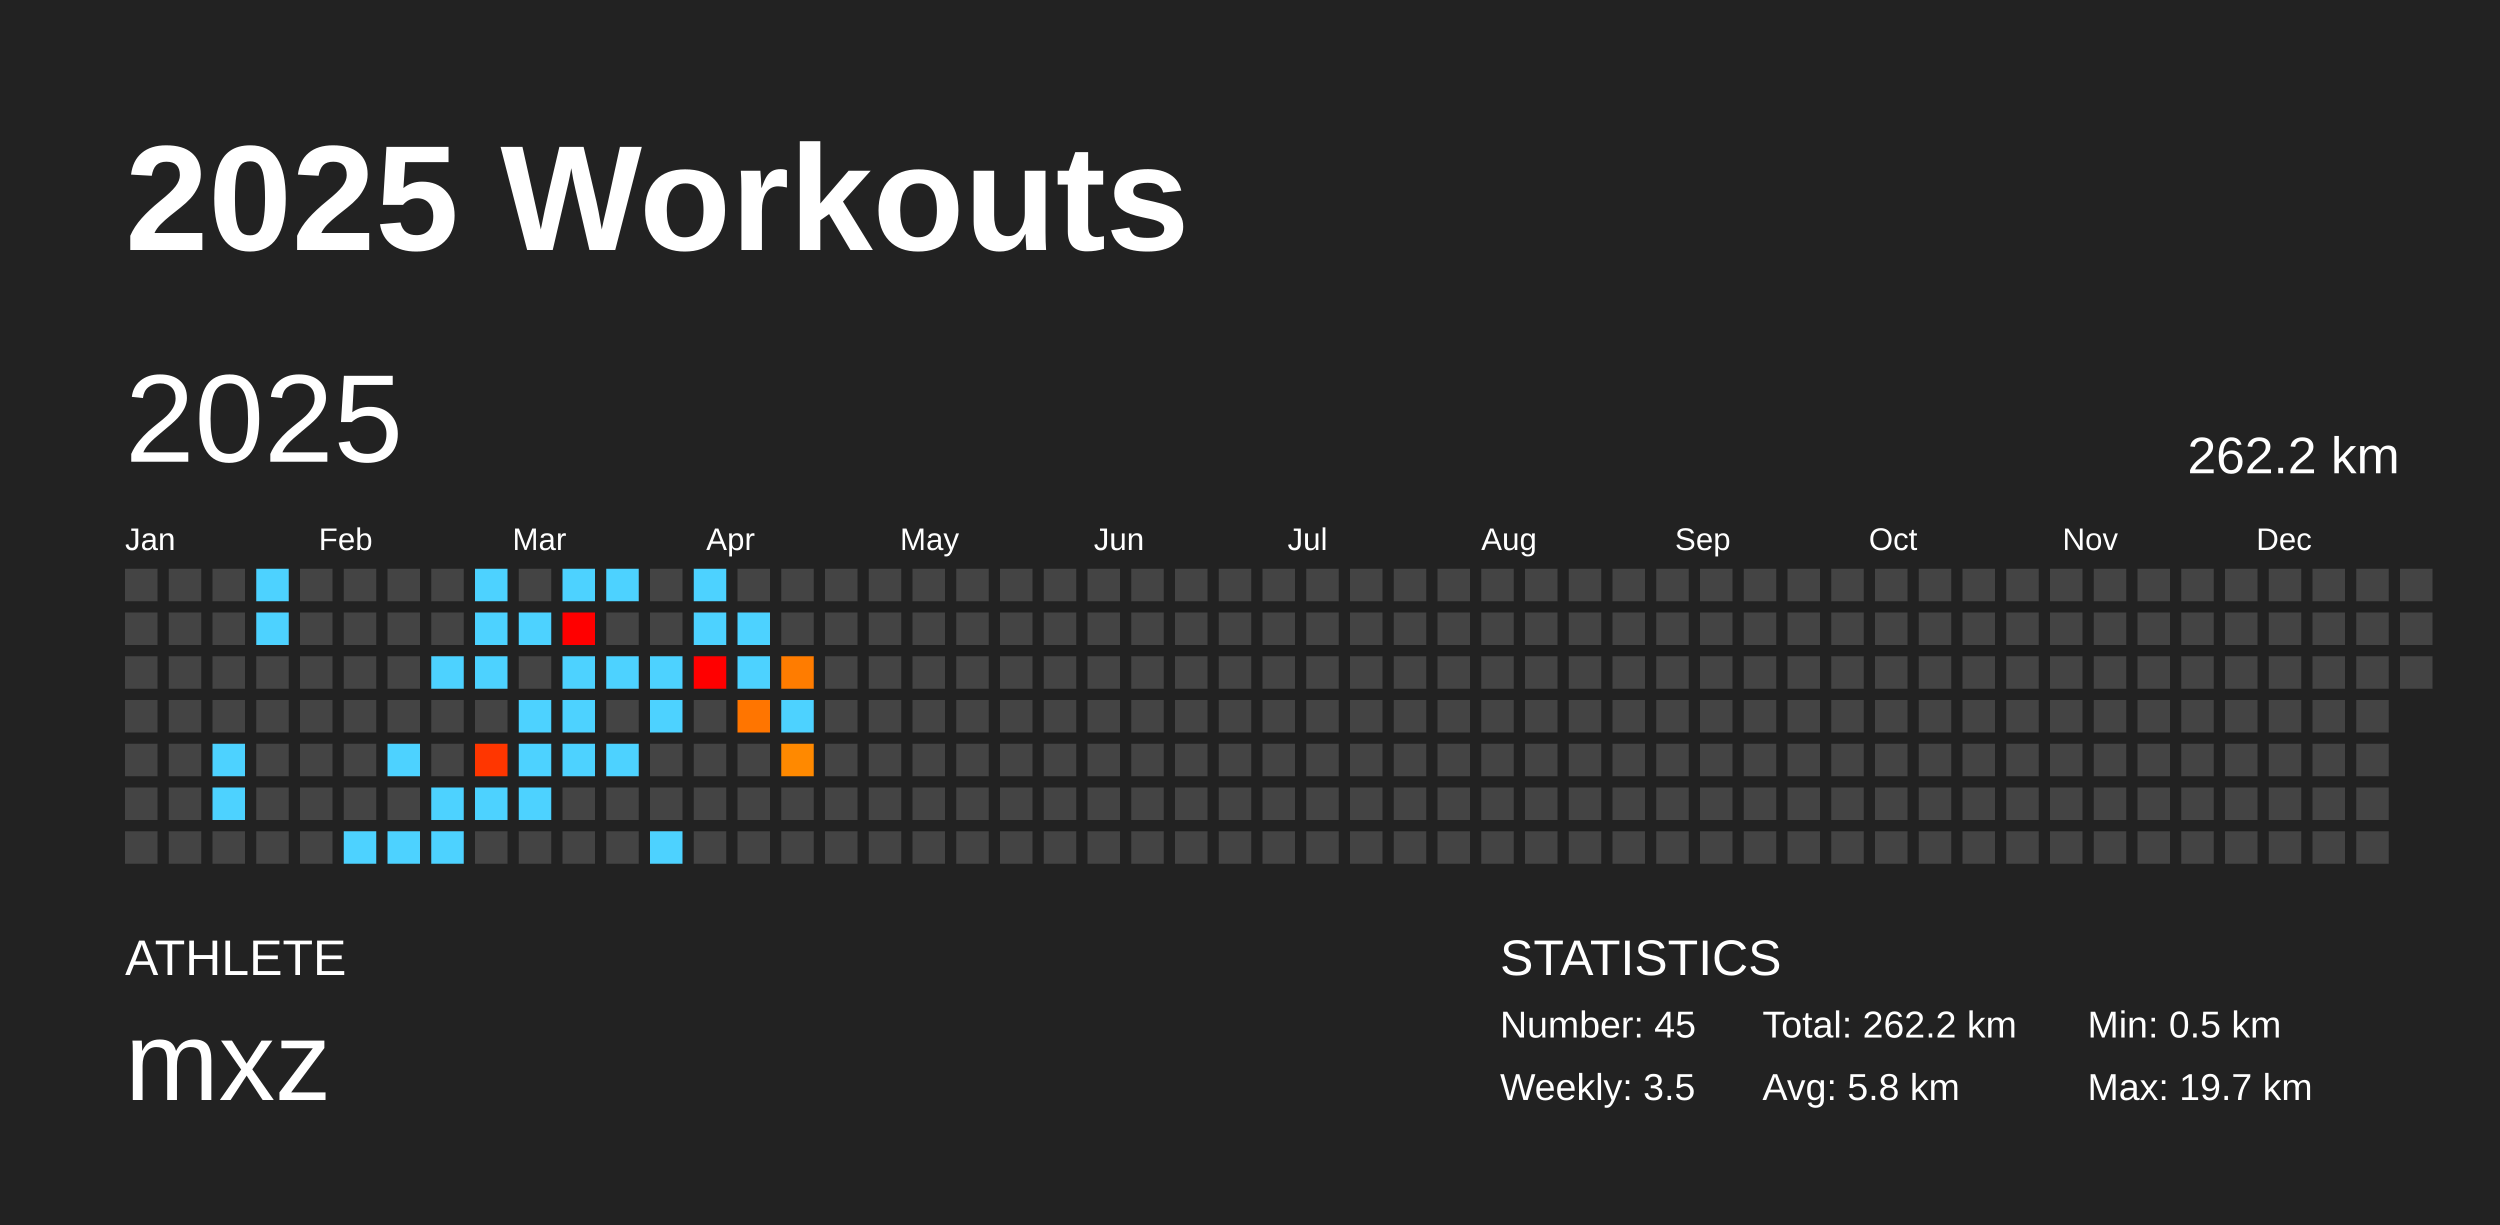
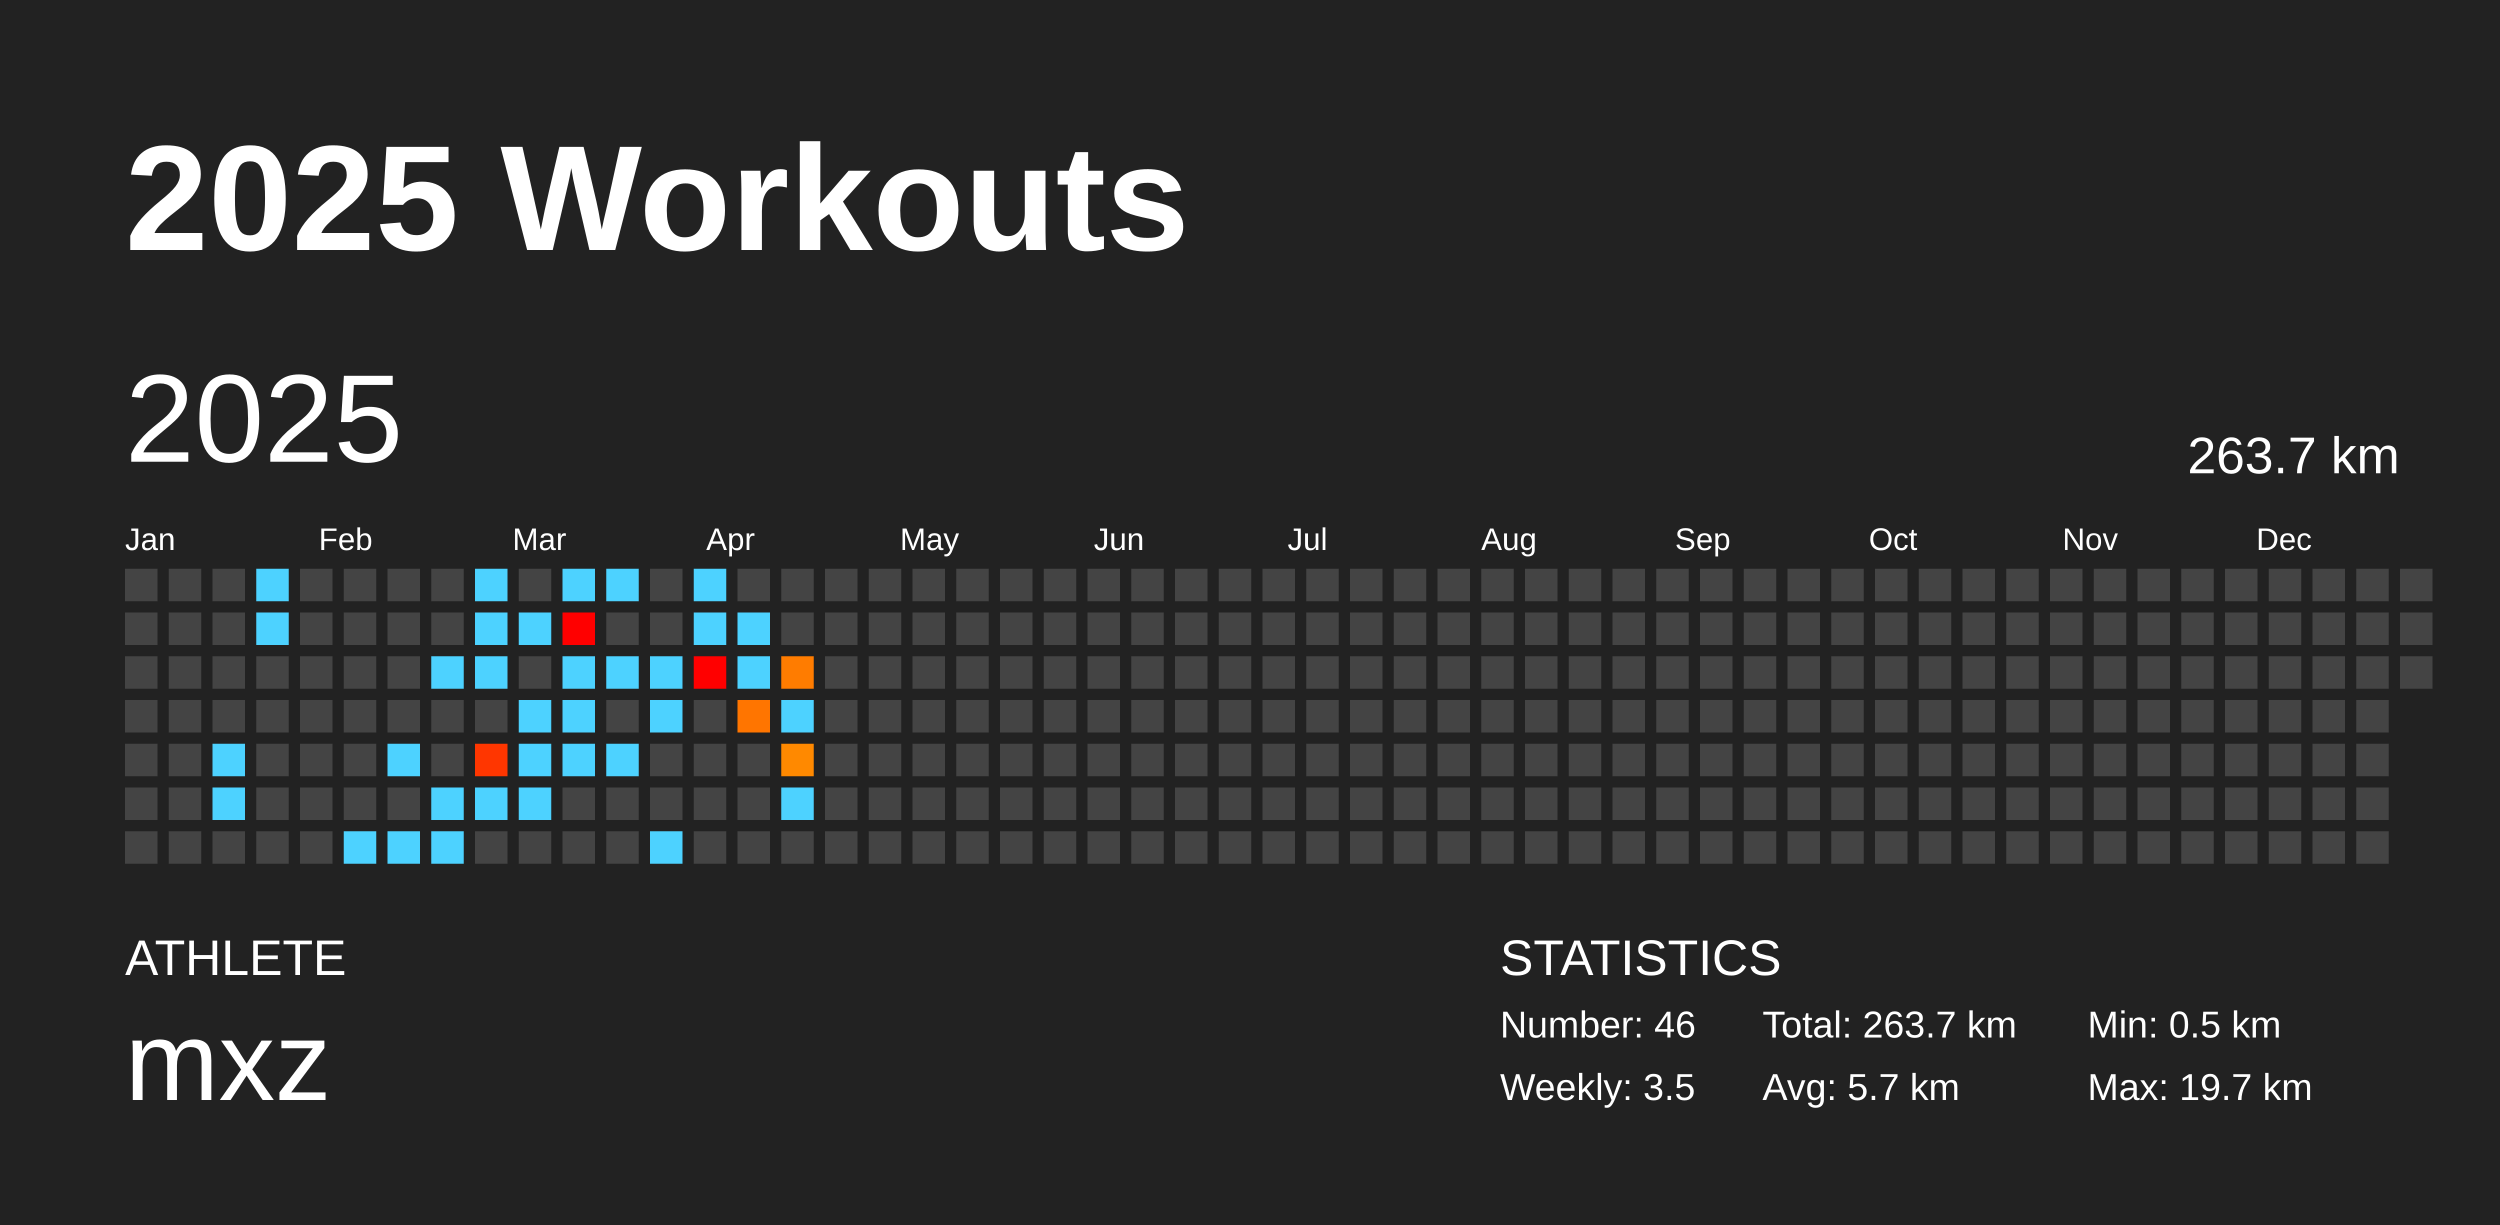
<svg xmlns="http://www.w3.org/2000/svg" baseProfile="full" height="98mm" version="1.1" viewBox="0,0,200,98" width="200mm">
  <defs />
  <rect fill="#222222" height="98" width="200" x="0" y="0" />
  <text fill="#FFFFFF" style="font-size:12px; font-family:Arial; font-weight:bold;" x="10" y="20">2025 Workouts</text>
  <text fill="#FFFFFF" style="font-size:4px; font-family:Arial" x="10" y="78">ATHLETE</text>
  <text fill="#FFFFFF" style="font-size:9px; font-family:Arial" x="10" y="88">mxz</text>
  <text fill="#FFFFFF" style="font-size:4px; font-family:Arial" x="120" y="78">STATISTICS</text>
-   <text fill="#FFFFFF" style="font-size:3px; font-family:Arial" x="120" y="83">Number: 45</text>
+   <text fill="#FFFFFF" style="font-size:3px; font-family:Arial" x="120" y="83">Number: 46</text>
  <text fill="#FFFFFF" style="font-size:3px; font-family:Arial" x="120" y="88">Weekly: 3.5</text>
-   <text fill="#FFFFFF" style="font-size:3px; font-family:Arial" x="141" y="83">Total: 262.2 km</text>
-   <text fill="#FFFFFF" style="font-size:3px; font-family:Arial" x="141" y="88">Avg: 5.8 km</text>
+   <text fill="#FFFFFF" style="font-size:3px; font-family:Arial" x="141" y="83">Total: 263.7 km</text>
+   <text fill="#FFFFFF" style="font-size:3px; font-family:Arial" x="141" y="88">Avg: 5.7 km</text>
  <text fill="#FFFFFF" style="font-size:3px; font-family:Arial" x="167" y="83">Min: 0.5 km</text>
  <text fill="#FFFFFF" style="font-size:3px; font-family:Arial" x="167" y="88">Max: 19.7 km</text>
  <text dominant-baseline="hanging" fill="#FFFFFF" style="font-size:10.0px; font-family:Arial;" x="10" y="30">2025</text>
-   <text dominant-baseline="hanging" fill="#FFFFFF" style="font-size:4.125px; font-family:Arial;" x="175" y="35">262.2 km</text>
+   <text dominant-baseline="hanging" fill="#FFFFFF" style="font-size:4.125px; font-family:Arial;" x="175" y="35">263.7 km</text>
  <text fill="#FFFFFF" style="font-size:2.5px; font-family:Arial" x="10.0" y="44">Jan</text>
  <text fill="#FFFFFF" style="font-size:2.5px; font-family:Arial" x="25.5" y="44">Feb</text>
  <text fill="#FFFFFF" style="font-size:2.5px; font-family:Arial" x="41.0" y="44">Mar</text>
  <text fill="#FFFFFF" style="font-size:2.5px; font-family:Arial" x="56.5" y="44">Apr</text>
  <text fill="#FFFFFF" style="font-size:2.5px; font-family:Arial" x="72.0" y="44">May</text>
  <text fill="#FFFFFF" style="font-size:2.5px; font-family:Arial" x="87.5" y="44">Jun</text>
  <text fill="#FFFFFF" style="font-size:2.5px; font-family:Arial" x="103.0" y="44">Jul</text>
  <text fill="#FFFFFF" style="font-size:2.5px; font-family:Arial" x="118.5" y="44">Aug</text>
  <text fill="#FFFFFF" style="font-size:2.5px; font-family:Arial" x="134.0" y="44">Sep</text>
  <text fill="#FFFFFF" style="font-size:2.5px; font-family:Arial" x="149.5" y="44">Oct</text>
  <text fill="#FFFFFF" style="font-size:2.5px; font-family:Arial" x="165.0" y="44">Nov</text>
  <text fill="#FFFFFF" style="font-size:2.5px; font-family:Arial" x="180.5" y="44">Dec</text>
  <rect fill="#444444" height="2.6" width="2.6" x="10.0" y="45.5" />
  <rect fill="#444444" height="2.6" width="2.6" x="10.0" y="49.0" />
  <rect fill="#444444" height="2.6" width="2.6" x="10.0" y="52.5" />
  <rect fill="#444444" height="2.6" width="2.6" x="10.0" y="56.0" />
  <rect fill="#444444" height="2.6" width="2.6" x="10.0" y="59.5" />
  <rect fill="#444444" height="2.6" width="2.6" x="10.0" y="63.0" />
  <rect fill="#444444" height="2.6" width="2.6" x="10.0" y="66.5" />
  <rect fill="#444444" height="2.6" width="2.6" x="13.5" y="45.5" />
  <rect fill="#444444" height="2.6" width="2.6" x="13.5" y="49.0" />
  <rect fill="#444444" height="2.6" width="2.6" x="13.5" y="52.5" />
  <rect fill="#444444" height="2.6" width="2.6" x="13.5" y="56.0" />
  <rect fill="#444444" height="2.6" width="2.6" x="13.5" y="59.5" />
  <rect fill="#444444" height="2.6" width="2.6" x="13.5" y="63.0" />
  <rect fill="#444444" height="2.6" width="2.6" x="13.5" y="66.5" />
  <rect fill="#444444" height="2.6" width="2.6" x="17.0" y="45.5" />
  <rect fill="#444444" height="2.6" width="2.6" x="17.0" y="49.0" />
  <rect fill="#444444" height="2.6" width="2.6" x="17.0" y="52.5" />
  <rect fill="#444444" height="2.6" width="2.6" x="17.0" y="56.0" />
  <rect fill="#4dd2ff" height="2.6" width="2.6" x="17.0" y="59.5" />
  <rect fill="#4dd2ff" height="2.6" width="2.6" x="17.0" y="63.0" />
  <rect fill="#444444" height="2.6" width="2.6" x="17.0" y="66.5" />
  <rect fill="#4dd2ff" height="2.6" width="2.6" x="20.5" y="45.5" />
  <rect fill="#4dd2ff" height="2.6" width="2.6" x="20.5" y="49.0" />
  <rect fill="#444444" height="2.6" width="2.6" x="20.5" y="52.5" />
  <rect fill="#444444" height="2.6" width="2.6" x="20.5" y="56.0" />
  <rect fill="#444444" height="2.6" width="2.6" x="20.5" y="59.5" />
  <rect fill="#444444" height="2.6" width="2.6" x="20.5" y="63.0" />
  <rect fill="#444444" height="2.6" width="2.6" x="20.5" y="66.5" />
  <rect fill="#444444" height="2.6" width="2.6" x="24.0" y="45.5" />
  <rect fill="#444444" height="2.6" width="2.6" x="24.0" y="49.0" />
  <rect fill="#444444" height="2.6" width="2.6" x="24.0" y="52.5" />
  <rect fill="#444444" height="2.6" width="2.6" x="24.0" y="56.0" />
  <rect fill="#444444" height="2.6" width="2.6" x="24.0" y="59.5" />
  <rect fill="#444444" height="2.6" width="2.6" x="24.0" y="63.0" />
  <rect fill="#444444" height="2.6" width="2.6" x="24.0" y="66.5" />
  <rect fill="#444444" height="2.6" width="2.6" x="27.5" y="45.5" />
  <rect fill="#444444" height="2.6" width="2.6" x="27.5" y="49.0" />
  <rect fill="#444444" height="2.6" width="2.6" x="27.5" y="52.5" />
  <rect fill="#444444" height="2.6" width="2.6" x="27.5" y="56.0" />
  <rect fill="#444444" height="2.6" width="2.6" x="27.5" y="59.5" />
  <rect fill="#444444" height="2.6" width="2.6" x="27.5" y="63.0" />
  <rect fill="#4dd2ff" height="2.6" width="2.6" x="27.5" y="66.5" />
  <rect fill="#444444" height="2.6" width="2.6" x="31.0" y="45.5" />
  <rect fill="#444444" height="2.6" width="2.6" x="31.0" y="49.0" />
  <rect fill="#444444" height="2.6" width="2.6" x="31.0" y="52.5" />
  <rect fill="#444444" height="2.6" width="2.6" x="31.0" y="56.0" />
  <rect fill="#4dd2ff" height="2.6" width="2.6" x="31.0" y="59.5" />
  <rect fill="#444444" height="2.6" width="2.6" x="31.0" y="63.0" />
  <rect fill="#4dd2ff" height="2.6" width="2.6" x="31.0" y="66.5" />
  <rect fill="#444444" height="2.6" width="2.6" x="34.5" y="45.5" />
  <rect fill="#444444" height="2.6" width="2.6" x="34.5" y="49.0" />
  <rect fill="#4dd2ff" height="2.6" width="2.6" x="34.5" y="52.5" />
  <rect fill="#444444" height="2.6" width="2.6" x="34.5" y="56.0" />
  <rect fill="#444444" height="2.6" width="2.6" x="34.5" y="59.5" />
  <rect fill="#4dd2ff" height="2.6" width="2.6" x="34.5" y="63.0" />
  <rect fill="#4dd2ff" height="2.6" width="2.6" x="34.5" y="66.5" />
  <rect fill="#4dd2ff" height="2.6" width="2.6" x="38.0" y="45.5" />
  <rect fill="#4dd2ff" height="2.6" width="2.6" x="38.0" y="49.0" />
  <rect fill="#4dd2ff" height="2.6" width="2.6" x="38.0" y="52.5" />
  <rect fill="#444444" height="2.6" width="2.6" x="38.0" y="56.0" />
  <rect fill="#ff3600" height="2.6" width="2.6" x="38.0" y="59.5" />
  <rect fill="#4dd2ff" height="2.6" width="2.6" x="38.0" y="63.0" />
  <rect fill="#444444" height="2.6" width="2.6" x="38.0" y="66.5" />
  <rect fill="#444444" height="2.6" width="2.6" x="41.5" y="45.5" />
  <rect fill="#4dd2ff" height="2.6" width="2.6" x="41.5" y="49.0" />
  <rect fill="#444444" height="2.6" width="2.6" x="41.5" y="52.5" />
  <rect fill="#4dd2ff" height="2.6" width="2.6" x="41.5" y="56.0" />
  <rect fill="#4dd2ff" height="2.6" width="2.6" x="41.5" y="59.5" />
  <rect fill="#4dd2ff" height="2.6" width="2.6" x="41.5" y="63.0" />
  <rect fill="#444444" height="2.6" width="2.6" x="41.5" y="66.5" />
  <rect fill="#4dd2ff" height="2.6" width="2.6" x="45.0" y="45.5" />
  <rect fill="red" height="2.6" width="2.6" x="45.0" y="49.0" />
  <rect fill="#4dd2ff" height="2.6" width="2.6" x="45.0" y="52.5" />
  <rect fill="#4dd2ff" height="2.6" width="2.6" x="45.0" y="56.0" />
  <rect fill="#4dd2ff" height="2.6" width="2.6" x="45.0" y="59.5" />
  <rect fill="#444444" height="2.6" width="2.6" x="45.0" y="63.0" />
  <rect fill="#444444" height="2.6" width="2.6" x="45.0" y="66.5" />
  <rect fill="#4dd2ff" height="2.6" width="2.6" x="48.5" y="45.5" />
  <rect fill="#444444" height="2.6" width="2.6" x="48.5" y="49.0" />
  <rect fill="#4dd2ff" height="2.6" width="2.6" x="48.5" y="52.5" />
  <rect fill="#444444" height="2.6" width="2.6" x="48.5" y="56.0" />
  <rect fill="#4dd2ff" height="2.6" width="2.6" x="48.5" y="59.5" />
  <rect fill="#444444" height="2.6" width="2.6" x="48.5" y="63.0" />
  <rect fill="#444444" height="2.6" width="2.6" x="48.5" y="66.5" />
  <rect fill="#444444" height="2.6" width="2.6" x="52.0" y="45.5" />
  <rect fill="#444444" height="2.6" width="2.6" x="52.0" y="49.0" />
  <rect fill="#4dd2ff" height="2.6" width="2.6" x="52.0" y="52.5" />
  <rect fill="#4dd2ff" height="2.6" width="2.6" x="52.0" y="56.0" />
  <rect fill="#444444" height="2.6" width="2.6" x="52.0" y="59.5" />
  <rect fill="#444444" height="2.6" width="2.6" x="52.0" y="63.0" />
  <rect fill="#4dd2ff" height="2.6" width="2.6" x="52.0" y="66.5" />
  <rect fill="#4dd2ff" height="2.6" width="2.6" x="55.5" y="45.5" />
  <rect fill="#4dd2ff" height="2.6" width="2.6" x="55.5" y="49.0" />
  <rect fill="red" height="2.6" width="2.6" x="55.5" y="52.5" />
  <rect fill="#444444" height="2.6" width="2.6" x="55.5" y="56.0" />
  <rect fill="#444444" height="2.6" width="2.6" x="55.5" y="59.5" />
  <rect fill="#444444" height="2.6" width="2.6" x="55.5" y="63.0" />
  <rect fill="#444444" height="2.6" width="2.6" x="55.5" y="66.5" />
  <rect fill="#444444" height="2.6" width="2.6" x="59.0" y="45.5" />
  <rect fill="#4dd2ff" height="2.6" width="2.6" x="59.0" y="49.0" />
  <rect fill="#4dd2ff" height="2.6" width="2.6" x="59.0" y="52.5" />
  <rect fill="#ff7500" height="2.6" width="2.6" x="59.0" y="56.0" />
  <rect fill="#444444" height="2.6" width="2.6" x="59.0" y="59.5" />
  <rect fill="#444444" height="2.6" width="2.6" x="59.0" y="63.0" />
  <rect fill="#444444" height="2.6" width="2.6" x="59.0" y="66.5" />
  <rect fill="#444444" height="2.6" width="2.6" x="62.5" y="45.5" />
  <rect fill="#444444" height="2.6" width="2.6" x="62.5" y="49.0" />
  <rect fill="#ff7c00" height="2.6" width="2.6" x="62.5" y="52.5" />
  <rect fill="#4dd2ff" height="2.6" width="2.6" x="62.5" y="56.0" />
  <rect fill="#ff8900" height="2.6" width="2.6" x="62.5" y="59.5" />
-   <rect fill="#444444" height="2.6" width="2.6" x="62.5" y="63.0" />
+   <rect fill="#4dd2ff" height="2.6" width="2.6" x="62.5" y="63.0" />
  <rect fill="#444444" height="2.6" width="2.6" x="62.5" y="66.5" />
  <rect fill="#444444" height="2.6" width="2.6" x="66.0" y="45.5" />
  <rect fill="#444444" height="2.6" width="2.6" x="66.0" y="49.0" />
  <rect fill="#444444" height="2.6" width="2.6" x="66.0" y="52.5" />
  <rect fill="#444444" height="2.6" width="2.6" x="66.0" y="56.0" />
  <rect fill="#444444" height="2.6" width="2.6" x="66.0" y="59.5" />
  <rect fill="#444444" height="2.6" width="2.6" x="66.0" y="63.0" />
  <rect fill="#444444" height="2.6" width="2.6" x="66.0" y="66.5" />
  <rect fill="#444444" height="2.6" width="2.6" x="69.5" y="45.5" />
  <rect fill="#444444" height="2.6" width="2.6" x="69.5" y="49.0" />
  <rect fill="#444444" height="2.6" width="2.6" x="69.5" y="52.5" />
  <rect fill="#444444" height="2.6" width="2.6" x="69.5" y="56.0" />
  <rect fill="#444444" height="2.6" width="2.6" x="69.5" y="59.5" />
  <rect fill="#444444" height="2.6" width="2.6" x="69.5" y="63.0" />
  <rect fill="#444444" height="2.6" width="2.6" x="69.5" y="66.5" />
  <rect fill="#444444" height="2.6" width="2.6" x="73.0" y="45.5" />
  <rect fill="#444444" height="2.6" width="2.6" x="73.0" y="49.0" />
  <rect fill="#444444" height="2.6" width="2.6" x="73.0" y="52.5" />
  <rect fill="#444444" height="2.6" width="2.6" x="73.0" y="56.0" />
  <rect fill="#444444" height="2.6" width="2.6" x="73.0" y="59.5" />
  <rect fill="#444444" height="2.6" width="2.6" x="73.0" y="63.0" />
  <rect fill="#444444" height="2.6" width="2.6" x="73.0" y="66.5" />
  <rect fill="#444444" height="2.6" width="2.6" x="76.5" y="45.5" />
  <rect fill="#444444" height="2.6" width="2.6" x="76.5" y="49.0" />
  <rect fill="#444444" height="2.6" width="2.6" x="76.5" y="52.5" />
  <rect fill="#444444" height="2.6" width="2.6" x="76.5" y="56.0" />
  <rect fill="#444444" height="2.6" width="2.6" x="76.5" y="59.5" />
  <rect fill="#444444" height="2.6" width="2.6" x="76.5" y="63.0" />
  <rect fill="#444444" height="2.6" width="2.6" x="76.5" y="66.5" />
  <rect fill="#444444" height="2.6" width="2.6" x="80.0" y="45.5" />
  <rect fill="#444444" height="2.6" width="2.6" x="80.0" y="49.0" />
  <rect fill="#444444" height="2.6" width="2.6" x="80.0" y="52.5" />
  <rect fill="#444444" height="2.6" width="2.6" x="80.0" y="56.0" />
  <rect fill="#444444" height="2.6" width="2.6" x="80.0" y="59.5" />
  <rect fill="#444444" height="2.6" width="2.6" x="80.0" y="63.0" />
  <rect fill="#444444" height="2.6" width="2.6" x="80.0" y="66.5" />
  <rect fill="#444444" height="2.6" width="2.6" x="83.5" y="45.5" />
  <rect fill="#444444" height="2.6" width="2.6" x="83.5" y="49.0" />
  <rect fill="#444444" height="2.6" width="2.6" x="83.5" y="52.5" />
  <rect fill="#444444" height="2.6" width="2.6" x="83.5" y="56.0" />
  <rect fill="#444444" height="2.6" width="2.6" x="83.5" y="59.5" />
  <rect fill="#444444" height="2.6" width="2.6" x="83.5" y="63.0" />
  <rect fill="#444444" height="2.6" width="2.6" x="83.5" y="66.5" />
  <rect fill="#444444" height="2.6" width="2.6" x="87.0" y="45.5" />
  <rect fill="#444444" height="2.6" width="2.6" x="87.0" y="49.0" />
  <rect fill="#444444" height="2.6" width="2.6" x="87.0" y="52.5" />
  <rect fill="#444444" height="2.6" width="2.6" x="87.0" y="56.0" />
  <rect fill="#444444" height="2.6" width="2.6" x="87.0" y="59.5" />
  <rect fill="#444444" height="2.6" width="2.6" x="87.0" y="63.0" />
  <rect fill="#444444" height="2.6" width="2.6" x="87.0" y="66.5" />
  <rect fill="#444444" height="2.6" width="2.6" x="90.5" y="45.5" />
  <rect fill="#444444" height="2.6" width="2.6" x="90.5" y="49.0" />
  <rect fill="#444444" height="2.6" width="2.6" x="90.5" y="52.5" />
  <rect fill="#444444" height="2.6" width="2.6" x="90.5" y="56.0" />
  <rect fill="#444444" height="2.6" width="2.6" x="90.5" y="59.5" />
  <rect fill="#444444" height="2.6" width="2.6" x="90.5" y="63.0" />
  <rect fill="#444444" height="2.6" width="2.6" x="90.5" y="66.5" />
  <rect fill="#444444" height="2.6" width="2.6" x="94.0" y="45.5" />
  <rect fill="#444444" height="2.6" width="2.6" x="94.0" y="49.0" />
  <rect fill="#444444" height="2.6" width="2.6" x="94.0" y="52.5" />
  <rect fill="#444444" height="2.6" width="2.6" x="94.0" y="56.0" />
  <rect fill="#444444" height="2.6" width="2.6" x="94.0" y="59.5" />
  <rect fill="#444444" height="2.6" width="2.6" x="94.0" y="63.0" />
  <rect fill="#444444" height="2.6" width="2.6" x="94.0" y="66.5" />
  <rect fill="#444444" height="2.6" width="2.6" x="97.5" y="45.5" />
  <rect fill="#444444" height="2.6" width="2.6" x="97.5" y="49.0" />
  <rect fill="#444444" height="2.6" width="2.6" x="97.5" y="52.5" />
  <rect fill="#444444" height="2.6" width="2.6" x="97.5" y="56.0" />
  <rect fill="#444444" height="2.6" width="2.6" x="97.5" y="59.5" />
  <rect fill="#444444" height="2.6" width="2.6" x="97.5" y="63.0" />
  <rect fill="#444444" height="2.6" width="2.6" x="97.5" y="66.5" />
  <rect fill="#444444" height="2.6" width="2.6" x="101.0" y="45.5" />
  <rect fill="#444444" height="2.6" width="2.6" x="101.0" y="49.0" />
  <rect fill="#444444" height="2.6" width="2.6" x="101.0" y="52.5" />
  <rect fill="#444444" height="2.6" width="2.6" x="101.0" y="56.0" />
  <rect fill="#444444" height="2.6" width="2.6" x="101.0" y="59.5" />
  <rect fill="#444444" height="2.6" width="2.6" x="101.0" y="63.0" />
  <rect fill="#444444" height="2.6" width="2.6" x="101.0" y="66.5" />
  <rect fill="#444444" height="2.6" width="2.6" x="104.5" y="45.5" />
  <rect fill="#444444" height="2.6" width="2.6" x="104.5" y="49.0" />
  <rect fill="#444444" height="2.6" width="2.6" x="104.5" y="52.5" />
  <rect fill="#444444" height="2.6" width="2.6" x="104.5" y="56.0" />
  <rect fill="#444444" height="2.6" width="2.6" x="104.5" y="59.5" />
  <rect fill="#444444" height="2.6" width="2.6" x="104.5" y="63.0" />
  <rect fill="#444444" height="2.6" width="2.6" x="104.5" y="66.5" />
  <rect fill="#444444" height="2.6" width="2.6" x="108.0" y="45.5" />
  <rect fill="#444444" height="2.6" width="2.6" x="108.0" y="49.0" />
  <rect fill="#444444" height="2.6" width="2.6" x="108.0" y="52.5" />
  <rect fill="#444444" height="2.6" width="2.6" x="108.0" y="56.0" />
  <rect fill="#444444" height="2.6" width="2.6" x="108.0" y="59.5" />
  <rect fill="#444444" height="2.6" width="2.6" x="108.0" y="63.0" />
  <rect fill="#444444" height="2.6" width="2.6" x="108.0" y="66.5" />
  <rect fill="#444444" height="2.6" width="2.6" x="111.5" y="45.5" />
  <rect fill="#444444" height="2.6" width="2.6" x="111.5" y="49.0" />
  <rect fill="#444444" height="2.6" width="2.6" x="111.5" y="52.5" />
  <rect fill="#444444" height="2.6" width="2.6" x="111.5" y="56.0" />
  <rect fill="#444444" height="2.6" width="2.6" x="111.5" y="59.5" />
  <rect fill="#444444" height="2.6" width="2.6" x="111.5" y="63.0" />
  <rect fill="#444444" height="2.6" width="2.6" x="111.5" y="66.5" />
  <rect fill="#444444" height="2.6" width="2.6" x="115.0" y="45.5" />
  <rect fill="#444444" height="2.6" width="2.6" x="115.0" y="49.0" />
  <rect fill="#444444" height="2.6" width="2.6" x="115.0" y="52.5" />
  <rect fill="#444444" height="2.6" width="2.6" x="115.0" y="56.0" />
  <rect fill="#444444" height="2.6" width="2.6" x="115.0" y="59.5" />
  <rect fill="#444444" height="2.6" width="2.6" x="115.0" y="63.0" />
  <rect fill="#444444" height="2.6" width="2.6" x="115.0" y="66.5" />
  <rect fill="#444444" height="2.6" width="2.6" x="118.5" y="45.5" />
  <rect fill="#444444" height="2.6" width="2.6" x="118.5" y="49.0" />
  <rect fill="#444444" height="2.6" width="2.6" x="118.5" y="52.5" />
  <rect fill="#444444" height="2.6" width="2.6" x="118.5" y="56.0" />
  <rect fill="#444444" height="2.6" width="2.6" x="118.5" y="59.5" />
  <rect fill="#444444" height="2.6" width="2.6" x="118.5" y="63.0" />
  <rect fill="#444444" height="2.6" width="2.6" x="118.5" y="66.5" />
  <rect fill="#444444" height="2.6" width="2.6" x="122.0" y="45.5" />
  <rect fill="#444444" height="2.6" width="2.6" x="122.0" y="49.0" />
  <rect fill="#444444" height="2.6" width="2.6" x="122.0" y="52.5" />
  <rect fill="#444444" height="2.6" width="2.6" x="122.0" y="56.0" />
  <rect fill="#444444" height="2.6" width="2.6" x="122.0" y="59.5" />
  <rect fill="#444444" height="2.6" width="2.6" x="122.0" y="63.0" />
  <rect fill="#444444" height="2.6" width="2.6" x="122.0" y="66.5" />
  <rect fill="#444444" height="2.6" width="2.6" x="125.5" y="45.5" />
  <rect fill="#444444" height="2.6" width="2.6" x="125.5" y="49.0" />
  <rect fill="#444444" height="2.6" width="2.6" x="125.5" y="52.5" />
  <rect fill="#444444" height="2.6" width="2.6" x="125.5" y="56.0" />
  <rect fill="#444444" height="2.6" width="2.6" x="125.5" y="59.5" />
  <rect fill="#444444" height="2.6" width="2.6" x="125.5" y="63.0" />
  <rect fill="#444444" height="2.6" width="2.6" x="125.5" y="66.5" />
  <rect fill="#444444" height="2.6" width="2.6" x="129.0" y="45.5" />
  <rect fill="#444444" height="2.6" width="2.6" x="129.0" y="49.0" />
  <rect fill="#444444" height="2.6" width="2.6" x="129.0" y="52.5" />
  <rect fill="#444444" height="2.6" width="2.6" x="129.0" y="56.0" />
  <rect fill="#444444" height="2.6" width="2.6" x="129.0" y="59.5" />
  <rect fill="#444444" height="2.6" width="2.6" x="129.0" y="63.0" />
  <rect fill="#444444" height="2.6" width="2.6" x="129.0" y="66.5" />
  <rect fill="#444444" height="2.6" width="2.6" x="132.5" y="45.5" />
  <rect fill="#444444" height="2.6" width="2.6" x="132.5" y="49.0" />
  <rect fill="#444444" height="2.6" width="2.6" x="132.5" y="52.5" />
  <rect fill="#444444" height="2.6" width="2.6" x="132.5" y="56.0" />
  <rect fill="#444444" height="2.6" width="2.6" x="132.5" y="59.5" />
  <rect fill="#444444" height="2.6" width="2.6" x="132.5" y="63.0" />
  <rect fill="#444444" height="2.6" width="2.6" x="132.5" y="66.5" />
  <rect fill="#444444" height="2.6" width="2.6" x="136.0" y="45.5" />
  <rect fill="#444444" height="2.6" width="2.6" x="136.0" y="49.0" />
  <rect fill="#444444" height="2.6" width="2.6" x="136.0" y="52.5" />
  <rect fill="#444444" height="2.6" width="2.6" x="136.0" y="56.0" />
  <rect fill="#444444" height="2.6" width="2.6" x="136.0" y="59.5" />
  <rect fill="#444444" height="2.6" width="2.6" x="136.0" y="63.0" />
  <rect fill="#444444" height="2.6" width="2.6" x="136.0" y="66.5" />
  <rect fill="#444444" height="2.6" width="2.6" x="139.5" y="45.5" />
  <rect fill="#444444" height="2.6" width="2.6" x="139.5" y="49.0" />
  <rect fill="#444444" height="2.6" width="2.6" x="139.5" y="52.5" />
  <rect fill="#444444" height="2.6" width="2.6" x="139.5" y="56.0" />
  <rect fill="#444444" height="2.6" width="2.6" x="139.5" y="59.5" />
  <rect fill="#444444" height="2.6" width="2.6" x="139.5" y="63.0" />
  <rect fill="#444444" height="2.6" width="2.6" x="139.5" y="66.5" />
  <rect fill="#444444" height="2.6" width="2.6" x="143.0" y="45.5" />
  <rect fill="#444444" height="2.6" width="2.6" x="143.0" y="49.0" />
  <rect fill="#444444" height="2.6" width="2.6" x="143.0" y="52.5" />
  <rect fill="#444444" height="2.6" width="2.6" x="143.0" y="56.0" />
  <rect fill="#444444" height="2.6" width="2.6" x="143.0" y="59.5" />
  <rect fill="#444444" height="2.6" width="2.6" x="143.0" y="63.0" />
  <rect fill="#444444" height="2.6" width="2.6" x="143.0" y="66.5" />
  <rect fill="#444444" height="2.6" width="2.6" x="146.5" y="45.5" />
  <rect fill="#444444" height="2.6" width="2.6" x="146.5" y="49.0" />
  <rect fill="#444444" height="2.6" width="2.6" x="146.5" y="52.5" />
  <rect fill="#444444" height="2.6" width="2.6" x="146.5" y="56.0" />
  <rect fill="#444444" height="2.6" width="2.6" x="146.5" y="59.5" />
  <rect fill="#444444" height="2.6" width="2.6" x="146.5" y="63.0" />
  <rect fill="#444444" height="2.6" width="2.6" x="146.5" y="66.5" />
  <rect fill="#444444" height="2.6" width="2.6" x="150.0" y="45.5" />
  <rect fill="#444444" height="2.6" width="2.6" x="150.0" y="49.0" />
  <rect fill="#444444" height="2.6" width="2.6" x="150.0" y="52.5" />
  <rect fill="#444444" height="2.6" width="2.6" x="150.0" y="56.0" />
  <rect fill="#444444" height="2.6" width="2.6" x="150.0" y="59.5" />
  <rect fill="#444444" height="2.6" width="2.6" x="150.0" y="63.0" />
  <rect fill="#444444" height="2.6" width="2.6" x="150.0" y="66.5" />
  <rect fill="#444444" height="2.6" width="2.6" x="153.5" y="45.5" />
  <rect fill="#444444" height="2.6" width="2.6" x="153.5" y="49.0" />
  <rect fill="#444444" height="2.6" width="2.6" x="153.5" y="52.5" />
  <rect fill="#444444" height="2.6" width="2.6" x="153.5" y="56.0" />
  <rect fill="#444444" height="2.6" width="2.6" x="153.5" y="59.5" />
  <rect fill="#444444" height="2.6" width="2.6" x="153.5" y="63.0" />
  <rect fill="#444444" height="2.6" width="2.6" x="153.5" y="66.5" />
  <rect fill="#444444" height="2.6" width="2.6" x="157.0" y="45.5" />
  <rect fill="#444444" height="2.6" width="2.6" x="157.0" y="49.0" />
  <rect fill="#444444" height="2.6" width="2.6" x="157.0" y="52.5" />
  <rect fill="#444444" height="2.6" width="2.6" x="157.0" y="56.0" />
  <rect fill="#444444" height="2.6" width="2.6" x="157.0" y="59.5" />
  <rect fill="#444444" height="2.6" width="2.6" x="157.0" y="63.0" />
  <rect fill="#444444" height="2.6" width="2.6" x="157.0" y="66.5" />
  <rect fill="#444444" height="2.6" width="2.6" x="160.5" y="45.5" />
  <rect fill="#444444" height="2.6" width="2.6" x="160.5" y="49.0" />
  <rect fill="#444444" height="2.6" width="2.6" x="160.5" y="52.5" />
  <rect fill="#444444" height="2.6" width="2.6" x="160.5" y="56.0" />
  <rect fill="#444444" height="2.6" width="2.6" x="160.5" y="59.5" />
  <rect fill="#444444" height="2.6" width="2.6" x="160.5" y="63.0" />
  <rect fill="#444444" height="2.6" width="2.6" x="160.5" y="66.5" />
  <rect fill="#444444" height="2.6" width="2.6" x="164.0" y="45.5" />
  <rect fill="#444444" height="2.6" width="2.6" x="164.0" y="49.0" />
  <rect fill="#444444" height="2.6" width="2.6" x="164.0" y="52.5" />
  <rect fill="#444444" height="2.6" width="2.6" x="164.0" y="56.0" />
  <rect fill="#444444" height="2.6" width="2.6" x="164.0" y="59.5" />
  <rect fill="#444444" height="2.6" width="2.6" x="164.0" y="63.0" />
  <rect fill="#444444" height="2.6" width="2.6" x="164.0" y="66.5" />
  <rect fill="#444444" height="2.6" width="2.6" x="167.5" y="45.5" />
  <rect fill="#444444" height="2.6" width="2.6" x="167.5" y="49.0" />
  <rect fill="#444444" height="2.6" width="2.6" x="167.5" y="52.5" />
  <rect fill="#444444" height="2.6" width="2.6" x="167.5" y="56.0" />
  <rect fill="#444444" height="2.6" width="2.6" x="167.5" y="59.5" />
  <rect fill="#444444" height="2.6" width="2.6" x="167.5" y="63.0" />
  <rect fill="#444444" height="2.6" width="2.6" x="167.5" y="66.5" />
  <rect fill="#444444" height="2.6" width="2.6" x="171.0" y="45.5" />
  <rect fill="#444444" height="2.6" width="2.6" x="171.0" y="49.0" />
  <rect fill="#444444" height="2.6" width="2.6" x="171.0" y="52.5" />
  <rect fill="#444444" height="2.6" width="2.6" x="171.0" y="56.0" />
  <rect fill="#444444" height="2.6" width="2.6" x="171.0" y="59.5" />
  <rect fill="#444444" height="2.6" width="2.6" x="171.0" y="63.0" />
  <rect fill="#444444" height="2.6" width="2.6" x="171.0" y="66.5" />
  <rect fill="#444444" height="2.6" width="2.6" x="174.5" y="45.5" />
  <rect fill="#444444" height="2.6" width="2.6" x="174.5" y="49.0" />
  <rect fill="#444444" height="2.6" width="2.6" x="174.5" y="52.5" />
  <rect fill="#444444" height="2.6" width="2.6" x="174.5" y="56.0" />
  <rect fill="#444444" height="2.6" width="2.6" x="174.5" y="59.5" />
  <rect fill="#444444" height="2.6" width="2.6" x="174.5" y="63.0" />
  <rect fill="#444444" height="2.6" width="2.6" x="174.5" y="66.5" />
  <rect fill="#444444" height="2.6" width="2.6" x="178.0" y="45.5" />
  <rect fill="#444444" height="2.6" width="2.6" x="178.0" y="49.0" />
  <rect fill="#444444" height="2.6" width="2.6" x="178.0" y="52.5" />
  <rect fill="#444444" height="2.6" width="2.6" x="178.0" y="56.0" />
  <rect fill="#444444" height="2.6" width="2.6" x="178.0" y="59.5" />
  <rect fill="#444444" height="2.6" width="2.6" x="178.0" y="63.0" />
  <rect fill="#444444" height="2.6" width="2.6" x="178.0" y="66.5" />
  <rect fill="#444444" height="2.6" width="2.6" x="181.5" y="45.5" />
  <rect fill="#444444" height="2.6" width="2.6" x="181.5" y="49.0" />
  <rect fill="#444444" height="2.6" width="2.6" x="181.5" y="52.5" />
  <rect fill="#444444" height="2.6" width="2.6" x="181.5" y="56.0" />
  <rect fill="#444444" height="2.6" width="2.6" x="181.5" y="59.5" />
  <rect fill="#444444" height="2.6" width="2.6" x="181.5" y="63.0" />
  <rect fill="#444444" height="2.6" width="2.6" x="181.5" y="66.5" />
  <rect fill="#444444" height="2.6" width="2.6" x="185.0" y="45.5" />
  <rect fill="#444444" height="2.6" width="2.6" x="185.0" y="49.0" />
  <rect fill="#444444" height="2.6" width="2.6" x="185.0" y="52.5" />
  <rect fill="#444444" height="2.6" width="2.6" x="185.0" y="56.0" />
  <rect fill="#444444" height="2.6" width="2.6" x="185.0" y="59.5" />
  <rect fill="#444444" height="2.6" width="2.6" x="185.0" y="63.0" />
  <rect fill="#444444" height="2.6" width="2.6" x="185.0" y="66.5" />
  <rect fill="#444444" height="2.6" width="2.6" x="188.5" y="45.5" />
  <rect fill="#444444" height="2.6" width="2.6" x="188.5" y="49.0" />
  <rect fill="#444444" height="2.6" width="2.6" x="188.5" y="52.5" />
  <rect fill="#444444" height="2.6" width="2.6" x="188.5" y="56.0" />
  <rect fill="#444444" height="2.6" width="2.6" x="188.5" y="59.5" />
  <rect fill="#444444" height="2.6" width="2.6" x="188.5" y="63.0" />
  <rect fill="#444444" height="2.6" width="2.6" x="188.5" y="66.5" />
  <rect fill="#444444" height="2.6" width="2.6" x="192.0" y="45.5" />
  <rect fill="#444444" height="2.6" width="2.6" x="192.0" y="49.0" />
  <rect fill="#444444" height="2.6" width="2.6" x="192.0" y="52.5" />
</svg>
